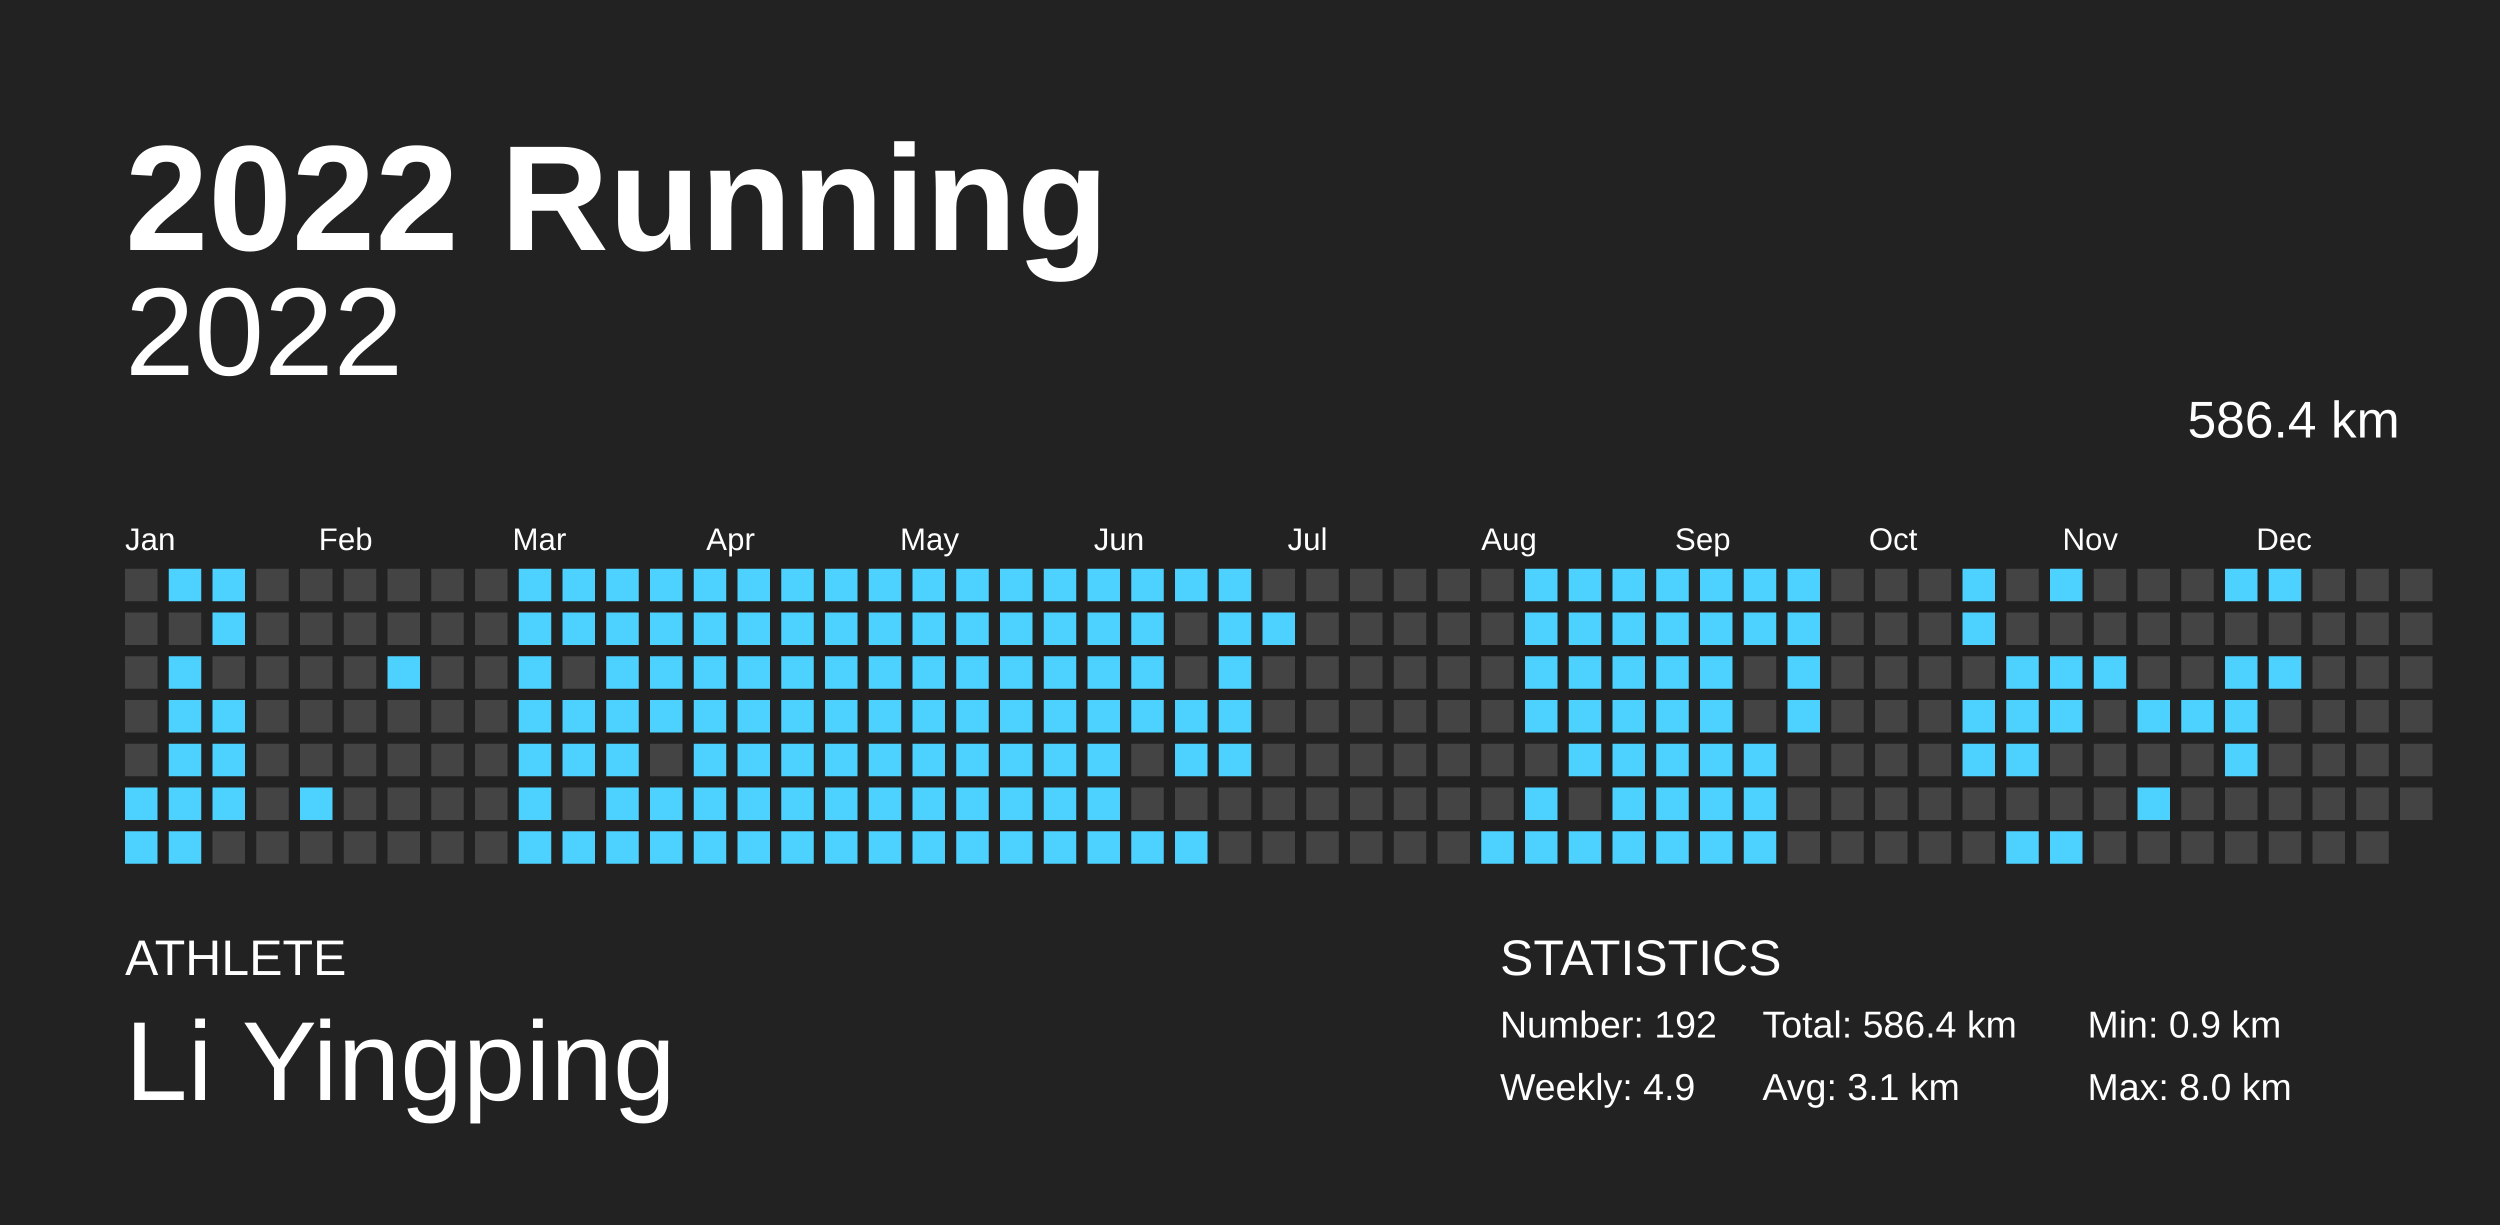
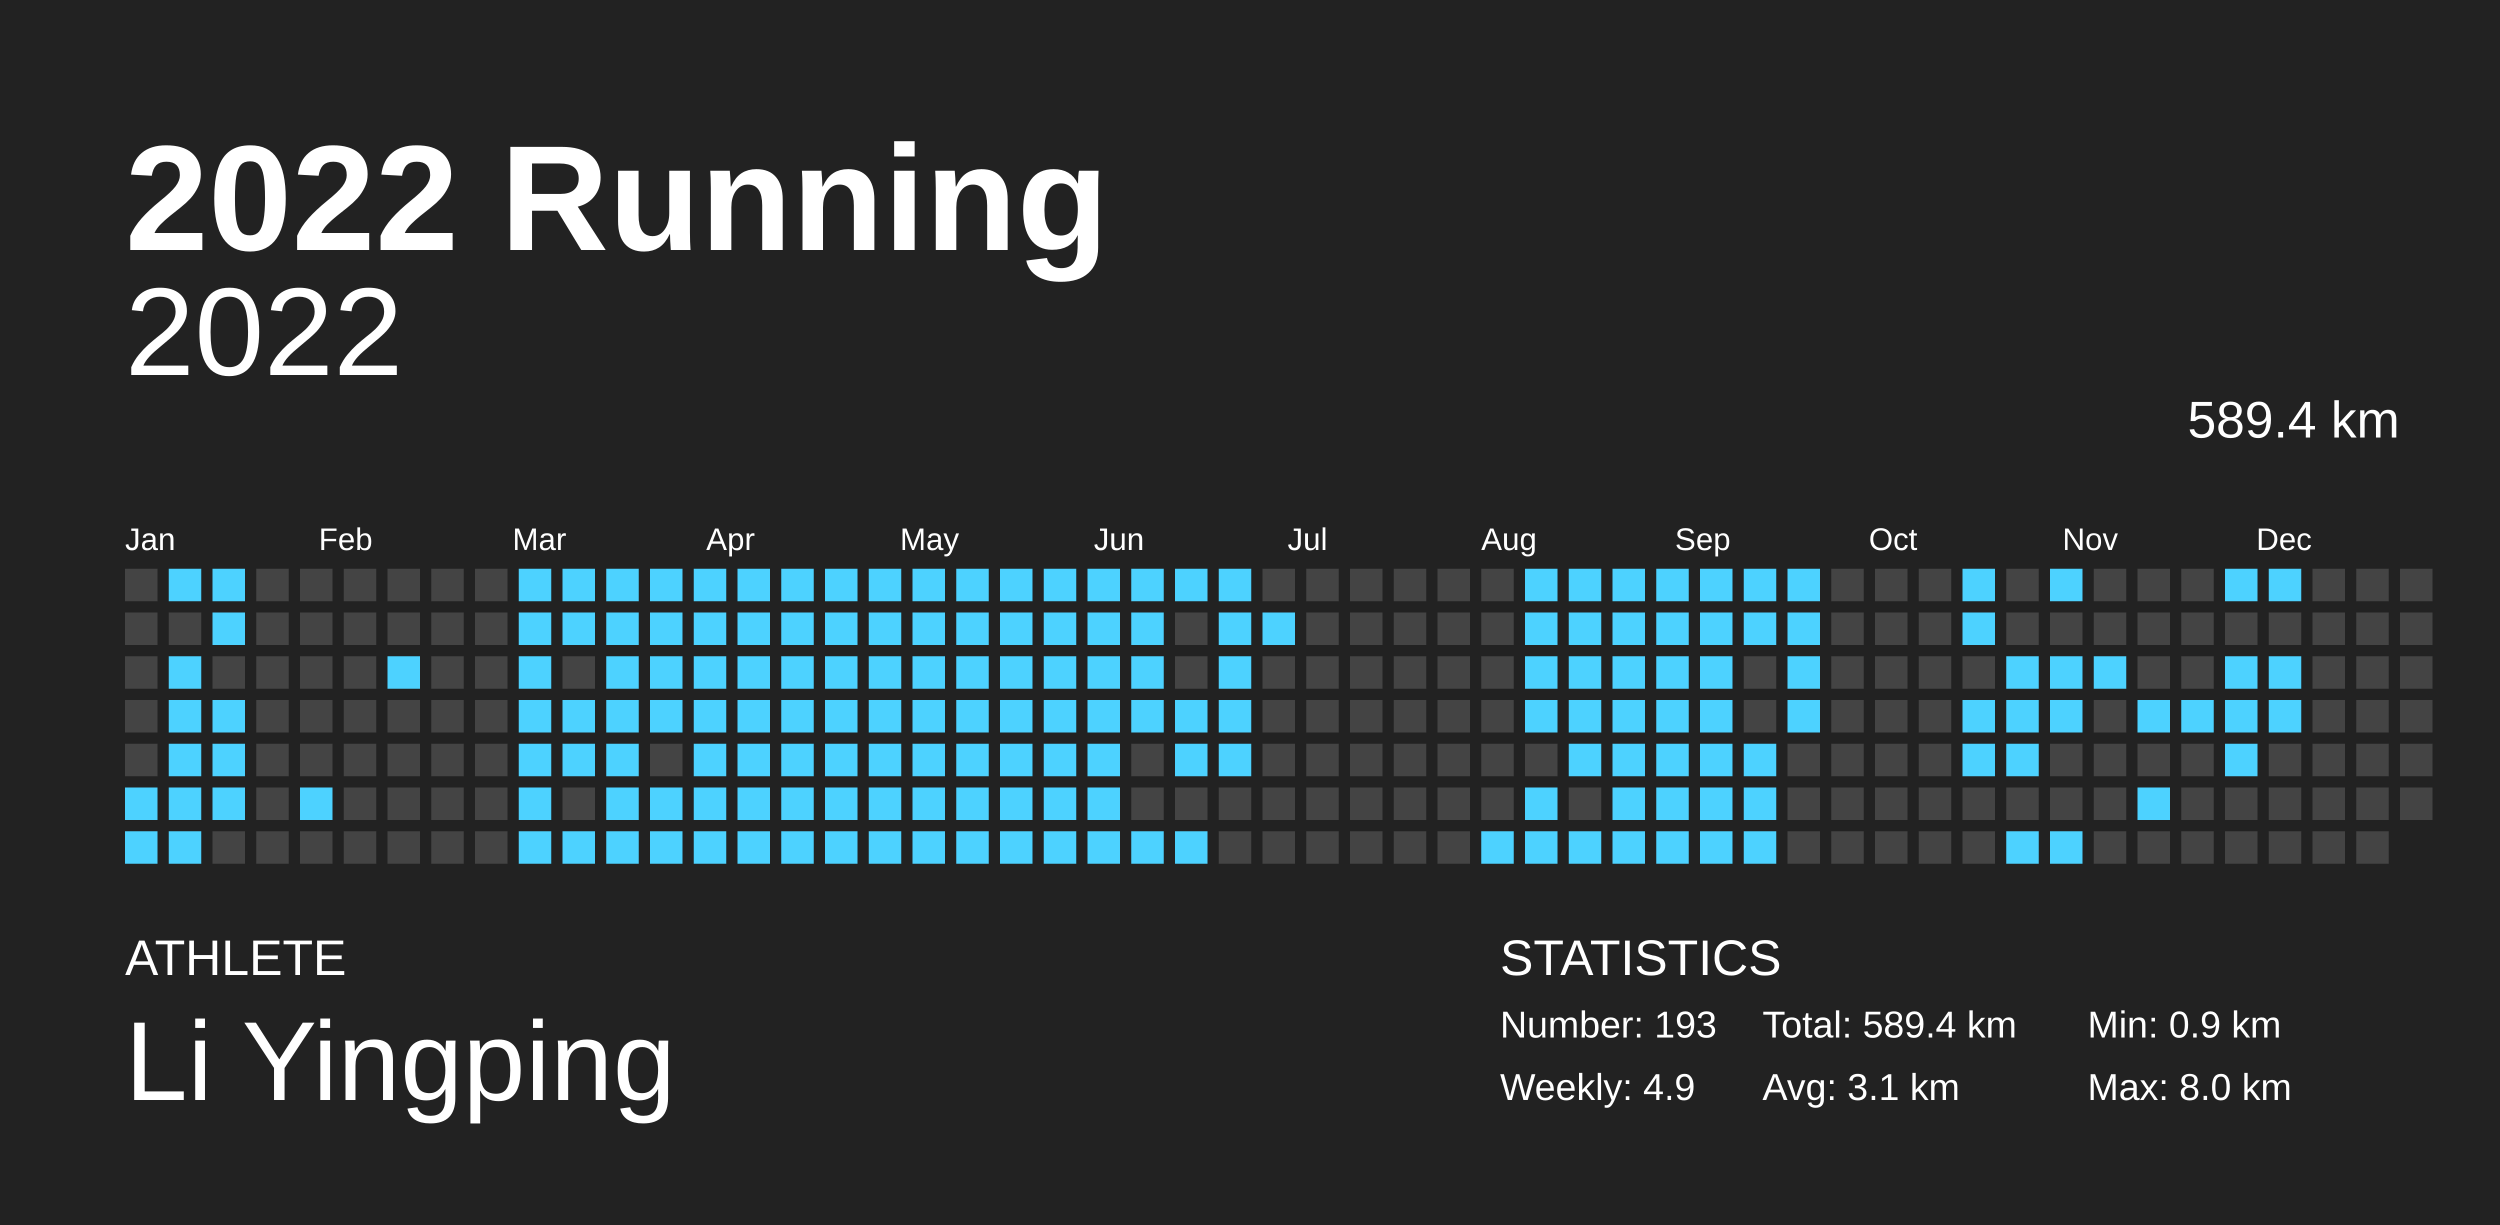
<svg xmlns="http://www.w3.org/2000/svg" baseProfile="full" height="98mm" version="1.1" viewBox="0,0,200,98" width="200mm">
  <defs />
  <rect fill="#222222" height="98" width="200" x="0" y="0" />
  <text fill="#FFFFFF" style="font-size:12px; font-family:Arial; font-weight:bold;" x="10" y="20">2022 Running</text>
  <text fill="#FFFFFF" style="font-size:4px; font-family:Arial" x="10" y="78">ATHLETE</text>
  <text fill="#FFFFFF" style="font-size:9px; font-family:Arial" x="10" y="88">Li Yingping</text>
  <text fill="#FFFFFF" style="font-size:4px; font-family:Arial" x="120" y="78">STATISTICS</text>
-   <text fill="#FFFFFF" style="font-size:3px; font-family:Arial" x="120" y="83">Number: 192</text>
+   <text fill="#FFFFFF" style="font-size:3px; font-family:Arial" x="120" y="83">Number: 193</text>
  <text fill="#FFFFFF" style="font-size:3px; font-family:Arial" x="120" y="88">Weekly: 4.9</text>
-   <text fill="#FFFFFF" style="font-size:3px; font-family:Arial" x="141" y="83">Total: 586.4 km</text>
+   <text fill="#FFFFFF" style="font-size:3px; font-family:Arial" x="141" y="83">Total: 589.4 km</text>
  <text fill="#FFFFFF" style="font-size:3px; font-family:Arial" x="141" y="88">Avg: 3.1 km</text>
  <text fill="#FFFFFF" style="font-size:3px; font-family:Arial" x="167" y="83">Min: 0.9 km</text>
  <text fill="#FFFFFF" style="font-size:3px; font-family:Arial" x="167" y="88">Max: 8.0 km</text>
  <text alignment-baseline="hanging" fill="#FFFFFF" style="font-size:10.0px; font-family:Arial;" x="10" y="30">2022</text>
-   <text alignment-baseline="hanging" fill="#FFFFFF" style="font-size:4.125px; font-family:Arial;" x="175" y="35">586.4 km</text>
+   <text alignment-baseline="hanging" fill="#FFFFFF" style="font-size:4.125px; font-family:Arial;" x="175" y="35">589.4 km</text>
  <text fill="#FFFFFF" style="font-size:2.5px; font-family:Arial" x="10.0" y="44">Jan</text>
  <text fill="#FFFFFF" style="font-size:2.5px; font-family:Arial" x="25.5" y="44">Feb</text>
  <text fill="#FFFFFF" style="font-size:2.5px; font-family:Arial" x="41.0" y="44">Mar</text>
  <text fill="#FFFFFF" style="font-size:2.5px; font-family:Arial" x="56.5" y="44">Apr</text>
  <text fill="#FFFFFF" style="font-size:2.5px; font-family:Arial" x="72.0" y="44">May</text>
  <text fill="#FFFFFF" style="font-size:2.5px; font-family:Arial" x="87.5" y="44">Jun</text>
  <text fill="#FFFFFF" style="font-size:2.5px; font-family:Arial" x="103.0" y="44">Jul</text>
  <text fill="#FFFFFF" style="font-size:2.5px; font-family:Arial" x="118.5" y="44">Aug</text>
  <text fill="#FFFFFF" style="font-size:2.5px; font-family:Arial" x="134.0" y="44">Sep</text>
  <text fill="#FFFFFF" style="font-size:2.5px; font-family:Arial" x="149.5" y="44">Oct</text>
  <text fill="#FFFFFF" style="font-size:2.5px; font-family:Arial" x="165.0" y="44">Nov</text>
  <text fill="#FFFFFF" style="font-size:2.5px; font-family:Arial" x="180.5" y="44">Dec</text>
  <rect fill="#444444" height="2.6" width="2.6" x="10.0" y="45.5" />
  <rect fill="#444444" height="2.6" width="2.6" x="10.0" y="49.0" />
  <rect fill="#444444" height="2.6" width="2.6" x="10.0" y="52.5" />
  <rect fill="#444444" height="2.6" width="2.6" x="10.0" y="56.0" />
  <rect fill="#444444" height="2.6" width="2.6" x="10.0" y="59.5" />
  <rect fill="#4dd2ff" height="2.6" width="2.6" x="10.0" y="63.0" />
  <rect fill="#4dd2ff" height="2.6" width="2.6" x="10.0" y="66.5" />
  <rect fill="#4dd2ff" height="2.6" width="2.6" x="13.5" y="45.5" />
  <rect fill="#444444" height="2.6" width="2.6" x="13.5" y="49.0" />
  <rect fill="#4dd2ff" height="2.6" width="2.6" x="13.5" y="52.5" />
  <rect fill="#4dd2ff" height="2.6" width="2.6" x="13.5" y="56.0" />
  <rect fill="#4dd2ff" height="2.6" width="2.6" x="13.5" y="59.5" />
  <rect fill="#4dd2ff" height="2.6" width="2.6" x="13.5" y="63.0" />
  <rect fill="#4dd2ff" height="2.6" width="2.6" x="13.5" y="66.5" />
  <rect fill="#4dd2ff" height="2.6" width="2.6" x="17.0" y="45.5" />
  <rect fill="#4dd2ff" height="2.6" width="2.6" x="17.0" y="49.0" />
  <rect fill="#444444" height="2.6" width="2.6" x="17.0" y="52.5" />
  <rect fill="#4dd2ff" height="2.6" width="2.6" x="17.0" y="56.0" />
  <rect fill="#4dd2ff" height="2.6" width="2.6" x="17.0" y="59.5" />
  <rect fill="#4dd2ff" height="2.6" width="2.6" x="17.0" y="63.0" />
  <rect fill="#444444" height="2.6" width="2.6" x="17.0" y="66.5" />
  <rect fill="#444444" height="2.6" width="2.6" x="20.5" y="45.5" />
  <rect fill="#444444" height="2.6" width="2.6" x="20.5" y="49.0" />
  <rect fill="#444444" height="2.6" width="2.6" x="20.5" y="52.5" />
  <rect fill="#444444" height="2.6" width="2.6" x="20.5" y="56.0" />
  <rect fill="#444444" height="2.6" width="2.6" x="20.5" y="59.5" />
  <rect fill="#444444" height="2.6" width="2.6" x="20.5" y="63.0" />
  <rect fill="#444444" height="2.6" width="2.6" x="20.5" y="66.5" />
  <rect fill="#444444" height="2.6" width="2.6" x="24.0" y="45.5" />
  <rect fill="#444444" height="2.6" width="2.6" x="24.0" y="49.0" />
  <rect fill="#444444" height="2.6" width="2.6" x="24.0" y="52.5" />
  <rect fill="#444444" height="2.6" width="2.6" x="24.0" y="56.0" />
  <rect fill="#444444" height="2.6" width="2.6" x="24.0" y="59.5" />
  <rect fill="#4dd2ff" height="2.6" width="2.6" x="24.0" y="63.0" />
  <rect fill="#444444" height="2.6" width="2.6" x="24.0" y="66.5" />
  <rect fill="#444444" height="2.6" width="2.6" x="27.5" y="45.5" />
  <rect fill="#444444" height="2.6" width="2.6" x="27.5" y="49.0" />
  <rect fill="#444444" height="2.6" width="2.6" x="27.5" y="52.5" />
  <rect fill="#444444" height="2.6" width="2.6" x="27.5" y="56.0" />
  <rect fill="#444444" height="2.6" width="2.6" x="27.5" y="59.5" />
  <rect fill="#444444" height="2.6" width="2.6" x="27.5" y="63.0" />
  <rect fill="#444444" height="2.6" width="2.6" x="27.5" y="66.5" />
  <rect fill="#444444" height="2.6" width="2.6" x="31.0" y="45.5" />
  <rect fill="#444444" height="2.6" width="2.6" x="31.0" y="49.0" />
  <rect fill="#4dd2ff" height="2.6" width="2.6" x="31.0" y="52.5" />
  <rect fill="#444444" height="2.6" width="2.6" x="31.0" y="56.0" />
  <rect fill="#444444" height="2.6" width="2.6" x="31.0" y="59.5" />
  <rect fill="#444444" height="2.6" width="2.6" x="31.0" y="63.0" />
  <rect fill="#444444" height="2.6" width="2.6" x="31.0" y="66.5" />
  <rect fill="#444444" height="2.6" width="2.6" x="34.5" y="45.5" />
  <rect fill="#444444" height="2.6" width="2.6" x="34.5" y="49.0" />
  <rect fill="#444444" height="2.6" width="2.6" x="34.5" y="52.5" />
  <rect fill="#444444" height="2.6" width="2.6" x="34.5" y="56.0" />
  <rect fill="#444444" height="2.6" width="2.6" x="34.5" y="59.5" />
  <rect fill="#444444" height="2.6" width="2.6" x="34.5" y="63.0" />
  <rect fill="#444444" height="2.6" width="2.6" x="34.5" y="66.5" />
  <rect fill="#444444" height="2.6" width="2.6" x="38.0" y="45.5" />
  <rect fill="#444444" height="2.6" width="2.6" x="38.0" y="49.0" />
  <rect fill="#444444" height="2.6" width="2.6" x="38.0" y="52.5" />
  <rect fill="#444444" height="2.6" width="2.6" x="38.0" y="56.0" />
  <rect fill="#444444" height="2.6" width="2.6" x="38.0" y="59.5" />
  <rect fill="#444444" height="2.6" width="2.6" x="38.0" y="63.0" />
  <rect fill="#444444" height="2.6" width="2.6" x="38.0" y="66.5" />
  <rect fill="#4dd2ff" height="2.6" width="2.6" x="41.5" y="45.5" />
  <rect fill="#4dd2ff" height="2.6" width="2.6" x="41.5" y="49.0" />
  <rect fill="#4dd2ff" height="2.6" width="2.6" x="41.5" y="52.5" />
  <rect fill="#4dd2ff" height="2.6" width="2.6" x="41.5" y="56.0" />
  <rect fill="#4dd2ff" height="2.6" width="2.6" x="41.5" y="59.5" />
  <rect fill="#4dd2ff" height="2.6" width="2.6" x="41.5" y="63.0" />
  <rect fill="#4dd2ff" height="2.6" width="2.6" x="41.5" y="66.5" />
  <rect fill="#4dd2ff" height="2.6" width="2.6" x="45.0" y="45.5" />
  <rect fill="#4dd2ff" height="2.6" width="2.6" x="45.0" y="49.0" />
  <rect fill="#444444" height="2.6" width="2.6" x="45.0" y="52.5" />
  <rect fill="#4dd2ff" height="2.6" width="2.6" x="45.0" y="56.0" />
  <rect fill="#4dd2ff" height="2.6" width="2.6" x="45.0" y="59.5" />
  <rect fill="#444444" height="2.6" width="2.6" x="45.0" y="63.0" />
  <rect fill="#4dd2ff" height="2.6" width="2.6" x="45.0" y="66.5" />
  <rect fill="#4dd2ff" height="2.6" width="2.6" x="48.5" y="45.5" />
  <rect fill="#4dd2ff" height="2.6" width="2.6" x="48.5" y="49.0" />
  <rect fill="#4dd2ff" height="2.6" width="2.6" x="48.5" y="52.5" />
  <rect fill="#4dd2ff" height="2.6" width="2.6" x="48.5" y="56.0" />
  <rect fill="#4dd2ff" height="2.6" width="2.6" x="48.5" y="59.5" />
  <rect fill="#4dd2ff" height="2.6" width="2.6" x="48.5" y="63.0" />
  <rect fill="#4dd2ff" height="2.6" width="2.6" x="48.5" y="66.5" />
  <rect fill="#4dd2ff" height="2.6" width="2.6" x="52.0" y="45.5" />
  <rect fill="#4dd2ff" height="2.6" width="2.6" x="52.0" y="49.0" />
  <rect fill="#4dd2ff" height="2.6" width="2.6" x="52.0" y="52.5" />
  <rect fill="#4dd2ff" height="2.6" width="2.6" x="52.0" y="56.0" />
  <rect fill="#444444" height="2.6" width="2.6" x="52.0" y="59.5" />
  <rect fill="#4dd2ff" height="2.6" width="2.6" x="52.0" y="63.0" />
  <rect fill="#4dd2ff" height="2.6" width="2.6" x="52.0" y="66.5" />
  <rect fill="#4dd2ff" height="2.6" width="2.6" x="55.5" y="45.5" />
  <rect fill="#4dd2ff" height="2.6" width="2.6" x="55.5" y="49.0" />
  <rect fill="#4dd2ff" height="2.6" width="2.6" x="55.5" y="52.5" />
  <rect fill="#4dd2ff" height="2.6" width="2.6" x="55.5" y="56.0" />
  <rect fill="#4dd2ff" height="2.6" width="2.6" x="55.5" y="59.5" />
  <rect fill="#4dd2ff" height="2.6" width="2.6" x="55.5" y="63.0" />
  <rect fill="#4dd2ff" height="2.6" width="2.6" x="55.5" y="66.5" />
  <rect fill="#4dd2ff" height="2.6" width="2.6" x="59.0" y="45.5" />
  <rect fill="#4dd2ff" height="2.6" width="2.6" x="59.0" y="49.0" />
  <rect fill="#4dd2ff" height="2.6" width="2.6" x="59.0" y="52.5" />
  <rect fill="#4dd2ff" height="2.6" width="2.6" x="59.0" y="56.0" />
  <rect fill="#4dd2ff" height="2.6" width="2.6" x="59.0" y="59.5" />
  <rect fill="#4dd2ff" height="2.6" width="2.6" x="59.0" y="63.0" />
  <rect fill="#4dd2ff" height="2.6" width="2.6" x="59.0" y="66.5" />
  <rect fill="#4dd2ff" height="2.6" width="2.6" x="62.5" y="45.5" />
  <rect fill="#4dd2ff" height="2.6" width="2.6" x="62.5" y="49.0" />
  <rect fill="#4dd2ff" height="2.6" width="2.6" x="62.5" y="52.5" />
  <rect fill="#4dd2ff" height="2.6" width="2.6" x="62.5" y="56.0" />
  <rect fill="#4dd2ff" height="2.6" width="2.6" x="62.5" y="59.5" />
  <rect fill="#4dd2ff" height="2.6" width="2.6" x="62.5" y="63.0" />
  <rect fill="#4dd2ff" height="2.6" width="2.6" x="62.5" y="66.5" />
  <rect fill="#4dd2ff" height="2.6" width="2.6" x="66.0" y="45.5" />
  <rect fill="#4dd2ff" height="2.6" width="2.6" x="66.0" y="49.0" />
  <rect fill="#4dd2ff" height="2.6" width="2.6" x="66.0" y="52.5" />
  <rect fill="#4dd2ff" height="2.6" width="2.6" x="66.0" y="56.0" />
  <rect fill="#4dd2ff" height="2.6" width="2.6" x="66.0" y="59.5" />
  <rect fill="#4dd2ff" height="2.6" width="2.6" x="66.0" y="63.0" />
  <rect fill="#4dd2ff" height="2.6" width="2.6" x="66.0" y="66.5" />
  <rect fill="#4dd2ff" height="2.6" width="2.6" x="69.5" y="45.5" />
  <rect fill="#4dd2ff" height="2.6" width="2.6" x="69.5" y="49.0" />
  <rect fill="#4dd2ff" height="2.6" width="2.6" x="69.5" y="52.5" />
  <rect fill="#4dd2ff" height="2.6" width="2.6" x="69.5" y="56.0" />
  <rect fill="#4dd2ff" height="2.6" width="2.6" x="69.5" y="59.5" />
  <rect fill="#4dd2ff" height="2.6" width="2.6" x="69.5" y="63.0" />
  <rect fill="#4dd2ff" height="2.6" width="2.6" x="69.5" y="66.5" />
  <rect fill="#4dd2ff" height="2.6" width="2.6" x="73.0" y="45.5" />
  <rect fill="#4dd2ff" height="2.6" width="2.6" x="73.0" y="49.0" />
  <rect fill="#4dd2ff" height="2.6" width="2.6" x="73.0" y="52.5" />
  <rect fill="#4dd2ff" height="2.6" width="2.6" x="73.0" y="56.0" />
  <rect fill="#4dd2ff" height="2.6" width="2.6" x="73.0" y="59.5" />
  <rect fill="#4dd2ff" height="2.6" width="2.6" x="73.0" y="63.0" />
  <rect fill="#4dd2ff" height="2.6" width="2.6" x="73.0" y="66.5" />
  <rect fill="#4dd2ff" height="2.6" width="2.6" x="76.5" y="45.5" />
  <rect fill="#4dd2ff" height="2.6" width="2.6" x="76.5" y="49.0" />
  <rect fill="#4dd2ff" height="2.6" width="2.6" x="76.5" y="52.5" />
  <rect fill="#4dd2ff" height="2.6" width="2.6" x="76.5" y="56.0" />
  <rect fill="#4dd2ff" height="2.6" width="2.6" x="76.5" y="59.5" />
  <rect fill="#4dd2ff" height="2.6" width="2.6" x="76.5" y="63.0" />
  <rect fill="#4dd2ff" height="2.6" width="2.6" x="76.5" y="66.5" />
  <rect fill="#4dd2ff" height="2.6" width="2.6" x="80.0" y="45.5" />
  <rect fill="#4dd2ff" height="2.6" width="2.6" x="80.0" y="49.0" />
  <rect fill="#4dd2ff" height="2.6" width="2.6" x="80.0" y="52.5" />
  <rect fill="#4dd2ff" height="2.6" width="2.6" x="80.0" y="56.0" />
  <rect fill="#4dd2ff" height="2.6" width="2.6" x="80.0" y="59.5" />
  <rect fill="#4dd2ff" height="2.6" width="2.6" x="80.0" y="63.0" />
  <rect fill="#4dd2ff" height="2.6" width="2.6" x="80.0" y="66.5" />
  <rect fill="#4dd2ff" height="2.6" width="2.6" x="83.5" y="45.5" />
  <rect fill="#4dd2ff" height="2.6" width="2.6" x="83.5" y="49.0" />
  <rect fill="#4dd2ff" height="2.6" width="2.6" x="83.5" y="52.5" />
  <rect fill="#4dd2ff" height="2.6" width="2.6" x="83.5" y="56.0" />
  <rect fill="#4dd2ff" height="2.6" width="2.6" x="83.5" y="59.5" />
  <rect fill="#4dd2ff" height="2.6" width="2.6" x="83.5" y="63.0" />
  <rect fill="#4dd2ff" height="2.6" width="2.6" x="83.5" y="66.5" />
  <rect fill="#4dd2ff" height="2.6" width="2.6" x="87.0" y="45.5" />
  <rect fill="#4dd2ff" height="2.6" width="2.6" x="87.0" y="49.0" />
  <rect fill="#4dd2ff" height="2.6" width="2.6" x="87.0" y="52.5" />
  <rect fill="#4dd2ff" height="2.6" width="2.6" x="87.0" y="56.0" />
  <rect fill="#4dd2ff" height="2.6" width="2.6" x="87.0" y="59.5" />
  <rect fill="#4dd2ff" height="2.6" width="2.6" x="87.0" y="63.0" />
  <rect fill="#4dd2ff" height="2.6" width="2.6" x="87.0" y="66.5" />
  <rect fill="#4dd2ff" height="2.6" width="2.6" x="90.5" y="45.5" />
  <rect fill="#4dd2ff" height="2.6" width="2.6" x="90.5" y="49.0" />
  <rect fill="#4dd2ff" height="2.6" width="2.6" x="90.5" y="52.5" />
  <rect fill="#4dd2ff" height="2.6" width="2.6" x="90.5" y="56.0" />
  <rect fill="#444444" height="2.6" width="2.6" x="90.5" y="59.5" />
  <rect fill="#444444" height="2.6" width="2.6" x="90.5" y="63.0" />
  <rect fill="#4dd2ff" height="2.6" width="2.6" x="90.5" y="66.5" />
  <rect fill="#4dd2ff" height="2.6" width="2.6" x="94.0" y="45.5" />
  <rect fill="#444444" height="2.6" width="2.6" x="94.0" y="49.0" />
  <rect fill="#444444" height="2.6" width="2.6" x="94.0" y="52.5" />
  <rect fill="#4dd2ff" height="2.6" width="2.6" x="94.0" y="56.0" />
  <rect fill="#4dd2ff" height="2.6" width="2.6" x="94.0" y="59.5" />
  <rect fill="#444444" height="2.6" width="2.6" x="94.0" y="63.0" />
  <rect fill="#4dd2ff" height="2.6" width="2.6" x="94.0" y="66.5" />
  <rect fill="#4dd2ff" height="2.6" width="2.6" x="97.5" y="45.5" />
  <rect fill="#4dd2ff" height="2.6" width="2.6" x="97.5" y="49.0" />
  <rect fill="#4dd2ff" height="2.6" width="2.6" x="97.5" y="52.5" />
  <rect fill="#4dd2ff" height="2.6" width="2.6" x="97.5" y="56.0" />
  <rect fill="#4dd2ff" height="2.6" width="2.6" x="97.5" y="59.5" />
  <rect fill="#444444" height="2.6" width="2.6" x="97.5" y="63.0" />
  <rect fill="#444444" height="2.6" width="2.6" x="97.5" y="66.5" />
  <rect fill="#444444" height="2.6" width="2.6" x="101.0" y="45.5" />
  <rect fill="#4dd2ff" height="2.6" width="2.6" x="101.0" y="49.0" />
  <rect fill="#444444" height="2.6" width="2.6" x="101.0" y="52.5" />
  <rect fill="#444444" height="2.6" width="2.6" x="101.0" y="56.0" />
  <rect fill="#444444" height="2.6" width="2.6" x="101.0" y="59.5" />
  <rect fill="#444444" height="2.6" width="2.6" x="101.0" y="63.0" />
  <rect fill="#444444" height="2.6" width="2.6" x="101.0" y="66.5" />
  <rect fill="#444444" height="2.6" width="2.6" x="104.5" y="45.5" />
  <rect fill="#444444" height="2.6" width="2.6" x="104.5" y="49.0" />
  <rect fill="#444444" height="2.6" width="2.6" x="104.5" y="52.5" />
  <rect fill="#444444" height="2.6" width="2.6" x="104.5" y="56.0" />
  <rect fill="#444444" height="2.6" width="2.6" x="104.5" y="59.5" />
  <rect fill="#444444" height="2.6" width="2.6" x="104.5" y="63.0" />
  <rect fill="#444444" height="2.6" width="2.6" x="104.5" y="66.5" />
  <rect fill="#444444" height="2.6" width="2.6" x="108.0" y="45.5" />
  <rect fill="#444444" height="2.6" width="2.6" x="108.0" y="49.0" />
  <rect fill="#444444" height="2.6" width="2.6" x="108.0" y="52.5" />
  <rect fill="#444444" height="2.6" width="2.6" x="108.0" y="56.0" />
  <rect fill="#444444" height="2.6" width="2.6" x="108.0" y="59.5" />
  <rect fill="#444444" height="2.6" width="2.6" x="108.0" y="63.0" />
  <rect fill="#444444" height="2.6" width="2.6" x="108.0" y="66.5" />
  <rect fill="#444444" height="2.6" width="2.6" x="111.5" y="45.5" />
  <rect fill="#444444" height="2.6" width="2.6" x="111.5" y="49.0" />
  <rect fill="#444444" height="2.6" width="2.6" x="111.5" y="52.5" />
  <rect fill="#444444" height="2.6" width="2.6" x="111.5" y="56.0" />
  <rect fill="#444444" height="2.6" width="2.6" x="111.5" y="59.5" />
  <rect fill="#444444" height="2.6" width="2.6" x="111.5" y="63.0" />
  <rect fill="#444444" height="2.6" width="2.6" x="111.5" y="66.5" />
  <rect fill="#444444" height="2.6" width="2.6" x="115.0" y="45.5" />
  <rect fill="#444444" height="2.6" width="2.6" x="115.0" y="49.0" />
  <rect fill="#444444" height="2.6" width="2.6" x="115.0" y="52.5" />
  <rect fill="#444444" height="2.6" width="2.6" x="115.0" y="56.0" />
  <rect fill="#444444" height="2.6" width="2.6" x="115.0" y="59.5" />
  <rect fill="#444444" height="2.6" width="2.6" x="115.0" y="63.0" />
  <rect fill="#444444" height="2.6" width="2.6" x="115.0" y="66.5" />
  <rect fill="#444444" height="2.6" width="2.6" x="118.5" y="45.5" />
  <rect fill="#444444" height="2.6" width="2.6" x="118.5" y="49.0" />
  <rect fill="#444444" height="2.6" width="2.6" x="118.5" y="52.5" />
  <rect fill="#444444" height="2.6" width="2.6" x="118.5" y="56.0" />
  <rect fill="#444444" height="2.6" width="2.6" x="118.5" y="59.5" />
  <rect fill="#444444" height="2.6" width="2.6" x="118.5" y="63.0" />
  <rect fill="#4dd2ff" height="2.6" width="2.6" x="118.5" y="66.5" />
  <rect fill="#4dd2ff" height="2.6" width="2.6" x="122.0" y="45.5" />
  <rect fill="#4dd2ff" height="2.6" width="2.6" x="122.0" y="49.0" />
  <rect fill="#4dd2ff" height="2.6" width="2.6" x="122.0" y="52.5" />
  <rect fill="#4dd2ff" height="2.6" width="2.6" x="122.0" y="56.0" />
  <rect fill="#444444" height="2.6" width="2.6" x="122.0" y="59.5" />
  <rect fill="#4dd2ff" height="2.6" width="2.6" x="122.0" y="63.0" />
  <rect fill="#4dd2ff" height="2.6" width="2.6" x="122.0" y="66.5" />
  <rect fill="#4dd2ff" height="2.6" width="2.6" x="125.5" y="45.5" />
  <rect fill="#4dd2ff" height="2.6" width="2.6" x="125.5" y="49.0" />
  <rect fill="#4dd2ff" height="2.6" width="2.6" x="125.5" y="52.5" />
  <rect fill="#4dd2ff" height="2.6" width="2.6" x="125.5" y="56.0" />
  <rect fill="#4dd2ff" height="2.6" width="2.6" x="125.5" y="59.5" />
  <rect fill="#444444" height="2.6" width="2.6" x="125.5" y="63.0" />
  <rect fill="#4dd2ff" height="2.6" width="2.6" x="125.5" y="66.5" />
  <rect fill="#4dd2ff" height="2.6" width="2.6" x="129.0" y="45.5" />
  <rect fill="#4dd2ff" height="2.6" width="2.6" x="129.0" y="49.0" />
  <rect fill="#4dd2ff" height="2.6" width="2.6" x="129.0" y="52.5" />
  <rect fill="#4dd2ff" height="2.6" width="2.6" x="129.0" y="56.0" />
  <rect fill="#4dd2ff" height="2.6" width="2.6" x="129.0" y="59.5" />
  <rect fill="#4dd2ff" height="2.6" width="2.6" x="129.0" y="63.0" />
  <rect fill="#4dd2ff" height="2.6" width="2.6" x="129.0" y="66.5" />
  <rect fill="#4dd2ff" height="2.6" width="2.6" x="132.5" y="45.5" />
  <rect fill="#4dd2ff" height="2.6" width="2.6" x="132.5" y="49.0" />
  <rect fill="#4dd2ff" height="2.6" width="2.6" x="132.5" y="52.5" />
  <rect fill="#4dd2ff" height="2.6" width="2.6" x="132.5" y="56.0" />
  <rect fill="#4dd2ff" height="2.6" width="2.6" x="132.5" y="59.5" />
  <rect fill="#4dd2ff" height="2.6" width="2.6" x="132.5" y="63.0" />
  <rect fill="#4dd2ff" height="2.6" width="2.6" x="132.5" y="66.5" />
  <rect fill="#4dd2ff" height="2.6" width="2.6" x="136.0" y="45.5" />
  <rect fill="#4dd2ff" height="2.6" width="2.6" x="136.0" y="49.0" />
  <rect fill="#4dd2ff" height="2.6" width="2.6" x="136.0" y="52.5" />
  <rect fill="#4dd2ff" height="2.6" width="2.6" x="136.0" y="56.0" />
  <rect fill="#4dd2ff" height="2.6" width="2.6" x="136.0" y="59.5" />
  <rect fill="#4dd2ff" height="2.6" width="2.6" x="136.0" y="63.0" />
  <rect fill="#4dd2ff" height="2.6" width="2.6" x="136.0" y="66.5" />
  <rect fill="#4dd2ff" height="2.6" width="2.6" x="139.5" y="45.5" />
  <rect fill="#4dd2ff" height="2.6" width="2.6" x="139.5" y="49.0" />
  <rect fill="#444444" height="2.6" width="2.6" x="139.5" y="52.5" />
  <rect fill="#444444" height="2.6" width="2.6" x="139.5" y="56.0" />
  <rect fill="#4dd2ff" height="2.6" width="2.6" x="139.5" y="59.5" />
  <rect fill="#4dd2ff" height="2.6" width="2.6" x="139.5" y="63.0" />
  <rect fill="#4dd2ff" height="2.6" width="2.6" x="139.5" y="66.5" />
  <rect fill="#4dd2ff" height="2.6" width="2.6" x="143.0" y="45.5" />
  <rect fill="#4dd2ff" height="2.6" width="2.6" x="143.0" y="49.0" />
  <rect fill="#4dd2ff" height="2.6" width="2.6" x="143.0" y="52.5" />
  <rect fill="#4dd2ff" height="2.6" width="2.6" x="143.0" y="56.0" />
  <rect fill="#444444" height="2.6" width="2.6" x="143.0" y="59.5" />
  <rect fill="#444444" height="2.6" width="2.6" x="143.0" y="63.0" />
  <rect fill="#444444" height="2.6" width="2.6" x="143.0" y="66.5" />
  <rect fill="#444444" height="2.6" width="2.6" x="146.5" y="45.5" />
  <rect fill="#444444" height="2.6" width="2.6" x="146.5" y="49.0" />
  <rect fill="#444444" height="2.6" width="2.6" x="146.5" y="52.5" />
  <rect fill="#444444" height="2.6" width="2.6" x="146.5" y="56.0" />
  <rect fill="#444444" height="2.6" width="2.6" x="146.5" y="59.5" />
  <rect fill="#444444" height="2.6" width="2.6" x="146.5" y="63.0" />
  <rect fill="#444444" height="2.6" width="2.6" x="146.5" y="66.5" />
  <rect fill="#444444" height="2.6" width="2.6" x="150.0" y="45.5" />
  <rect fill="#444444" height="2.6" width="2.6" x="150.0" y="49.0" />
  <rect fill="#444444" height="2.6" width="2.6" x="150.0" y="52.5" />
  <rect fill="#444444" height="2.6" width="2.6" x="150.0" y="56.0" />
  <rect fill="#444444" height="2.6" width="2.6" x="150.0" y="59.5" />
  <rect fill="#444444" height="2.6" width="2.6" x="150.0" y="63.0" />
  <rect fill="#444444" height="2.6" width="2.6" x="150.0" y="66.5" />
  <rect fill="#444444" height="2.6" width="2.6" x="153.5" y="45.5" />
  <rect fill="#444444" height="2.6" width="2.6" x="153.5" y="49.0" />
  <rect fill="#444444" height="2.6" width="2.6" x="153.5" y="52.5" />
  <rect fill="#444444" height="2.6" width="2.6" x="153.5" y="56.0" />
  <rect fill="#444444" height="2.6" width="2.6" x="153.5" y="59.5" />
  <rect fill="#444444" height="2.6" width="2.6" x="153.5" y="63.0" />
  <rect fill="#444444" height="2.6" width="2.6" x="153.5" y="66.5" />
  <rect fill="#4dd2ff" height="2.6" width="2.6" x="157.0" y="45.5" />
  <rect fill="#4dd2ff" height="2.6" width="2.6" x="157.0" y="49.0" />
  <rect fill="#444444" height="2.6" width="2.6" x="157.0" y="52.5" />
  <rect fill="#4dd2ff" height="2.6" width="2.6" x="157.0" y="56.0" />
  <rect fill="#4dd2ff" height="2.6" width="2.6" x="157.0" y="59.5" />
  <rect fill="#444444" height="2.6" width="2.6" x="157.0" y="63.0" />
  <rect fill="#444444" height="2.6" width="2.6" x="157.0" y="66.5" />
  <rect fill="#444444" height="2.6" width="2.6" x="160.5" y="45.5" />
  <rect fill="#444444" height="2.6" width="2.6" x="160.5" y="49.0" />
  <rect fill="#4dd2ff" height="2.6" width="2.6" x="160.5" y="52.5" />
  <rect fill="#4dd2ff" height="2.6" width="2.6" x="160.5" y="56.0" />
  <rect fill="#4dd2ff" height="2.6" width="2.6" x="160.5" y="59.5" />
  <rect fill="#444444" height="2.6" width="2.6" x="160.5" y="63.0" />
  <rect fill="#4dd2ff" height="2.6" width="2.6" x="160.5" y="66.5" />
  <rect fill="#4dd2ff" height="2.6" width="2.6" x="164.0" y="45.5" />
  <rect fill="#444444" height="2.6" width="2.6" x="164.0" y="49.0" />
  <rect fill="#4dd2ff" height="2.6" width="2.6" x="164.0" y="52.5" />
  <rect fill="#4dd2ff" height="2.6" width="2.6" x="164.0" y="56.0" />
  <rect fill="#444444" height="2.6" width="2.6" x="164.0" y="59.5" />
  <rect fill="#444444" height="2.6" width="2.6" x="164.0" y="63.0" />
  <rect fill="#4dd2ff" height="2.6" width="2.6" x="164.0" y="66.5" />
  <rect fill="#444444" height="2.6" width="2.6" x="167.5" y="45.5" />
  <rect fill="#444444" height="2.6" width="2.6" x="167.5" y="49.0" />
  <rect fill="#4dd2ff" height="2.6" width="2.6" x="167.5" y="52.5" />
  <rect fill="#444444" height="2.6" width="2.6" x="167.5" y="56.0" />
  <rect fill="#444444" height="2.6" width="2.6" x="167.5" y="59.5" />
  <rect fill="#444444" height="2.6" width="2.6" x="167.5" y="63.0" />
  <rect fill="#444444" height="2.6" width="2.6" x="167.5" y="66.5" />
  <rect fill="#444444" height="2.6" width="2.6" x="171.0" y="45.5" />
  <rect fill="#444444" height="2.6" width="2.6" x="171.0" y="49.0" />
  <rect fill="#444444" height="2.6" width="2.6" x="171.0" y="52.5" />
  <rect fill="#4dd2ff" height="2.6" width="2.6" x="171.0" y="56.0" />
  <rect fill="#444444" height="2.6" width="2.6" x="171.0" y="59.5" />
  <rect fill="#4dd2ff" height="2.6" width="2.6" x="171.0" y="63.0" />
  <rect fill="#444444" height="2.6" width="2.6" x="171.0" y="66.5" />
  <rect fill="#444444" height="2.6" width="2.6" x="174.5" y="45.5" />
  <rect fill="#444444" height="2.6" width="2.6" x="174.5" y="49.0" />
  <rect fill="#444444" height="2.6" width="2.6" x="174.5" y="52.5" />
  <rect fill="#4dd2ff" height="2.6" width="2.6" x="174.5" y="56.0" />
  <rect fill="#444444" height="2.6" width="2.6" x="174.5" y="59.5" />
  <rect fill="#444444" height="2.6" width="2.6" x="174.5" y="63.0" />
  <rect fill="#444444" height="2.6" width="2.6" x="174.5" y="66.5" />
  <rect fill="#4dd2ff" height="2.6" width="2.6" x="178.0" y="45.5" />
  <rect fill="#444444" height="2.6" width="2.6" x="178.0" y="49.0" />
  <rect fill="#4dd2ff" height="2.6" width="2.6" x="178.0" y="52.5" />
  <rect fill="#4dd2ff" height="2.6" width="2.6" x="178.0" y="56.0" />
  <rect fill="#4dd2ff" height="2.6" width="2.6" x="178.0" y="59.5" />
  <rect fill="#444444" height="2.6" width="2.6" x="178.0" y="63.0" />
  <rect fill="#444444" height="2.6" width="2.6" x="178.0" y="66.5" />
  <rect fill="#4dd2ff" height="2.6" width="2.6" x="181.5" y="45.5" />
  <rect fill="#444444" height="2.6" width="2.6" x="181.5" y="49.0" />
  <rect fill="#4dd2ff" height="2.6" width="2.6" x="181.5" y="52.5" />
-   <rect fill="#444444" height="2.6" width="2.6" x="181.5" y="56.0" />
+   <rect fill="#4dd2ff" height="2.6" width="2.6" x="181.5" y="56.0" />
  <rect fill="#444444" height="2.6" width="2.6" x="181.5" y="59.5" />
  <rect fill="#444444" height="2.6" width="2.6" x="181.5" y="63.0" />
  <rect fill="#444444" height="2.6" width="2.6" x="181.5" y="66.5" />
  <rect fill="#444444" height="2.6" width="2.6" x="185.0" y="45.5" />
  <rect fill="#444444" height="2.6" width="2.6" x="185.0" y="49.0" />
  <rect fill="#444444" height="2.6" width="2.6" x="185.0" y="52.5" />
  <rect fill="#444444" height="2.6" width="2.6" x="185.0" y="56.0" />
  <rect fill="#444444" height="2.6" width="2.6" x="185.0" y="59.5" />
  <rect fill="#444444" height="2.6" width="2.6" x="185.0" y="63.0" />
  <rect fill="#444444" height="2.6" width="2.6" x="185.0" y="66.5" />
  <rect fill="#444444" height="2.6" width="2.6" x="188.5" y="45.5" />
  <rect fill="#444444" height="2.6" width="2.6" x="188.5" y="49.0" />
  <rect fill="#444444" height="2.6" width="2.6" x="188.5" y="52.5" />
  <rect fill="#444444" height="2.6" width="2.6" x="188.5" y="56.0" />
  <rect fill="#444444" height="2.6" width="2.6" x="188.5" y="59.5" />
  <rect fill="#444444" height="2.6" width="2.6" x="188.5" y="63.0" />
  <rect fill="#444444" height="2.6" width="2.6" x="188.5" y="66.5" />
  <rect fill="#444444" height="2.6" width="2.6" x="192.0" y="45.5" />
  <rect fill="#444444" height="2.6" width="2.6" x="192.0" y="49.0" />
  <rect fill="#444444" height="2.6" width="2.6" x="192.0" y="52.5" />
  <rect fill="#444444" height="2.6" width="2.6" x="192.0" y="56.0" />
  <rect fill="#444444" height="2.6" width="2.6" x="192.0" y="59.5" />
  <rect fill="#444444" height="2.6" width="2.6" x="192.0" y="63.0" />
</svg>
